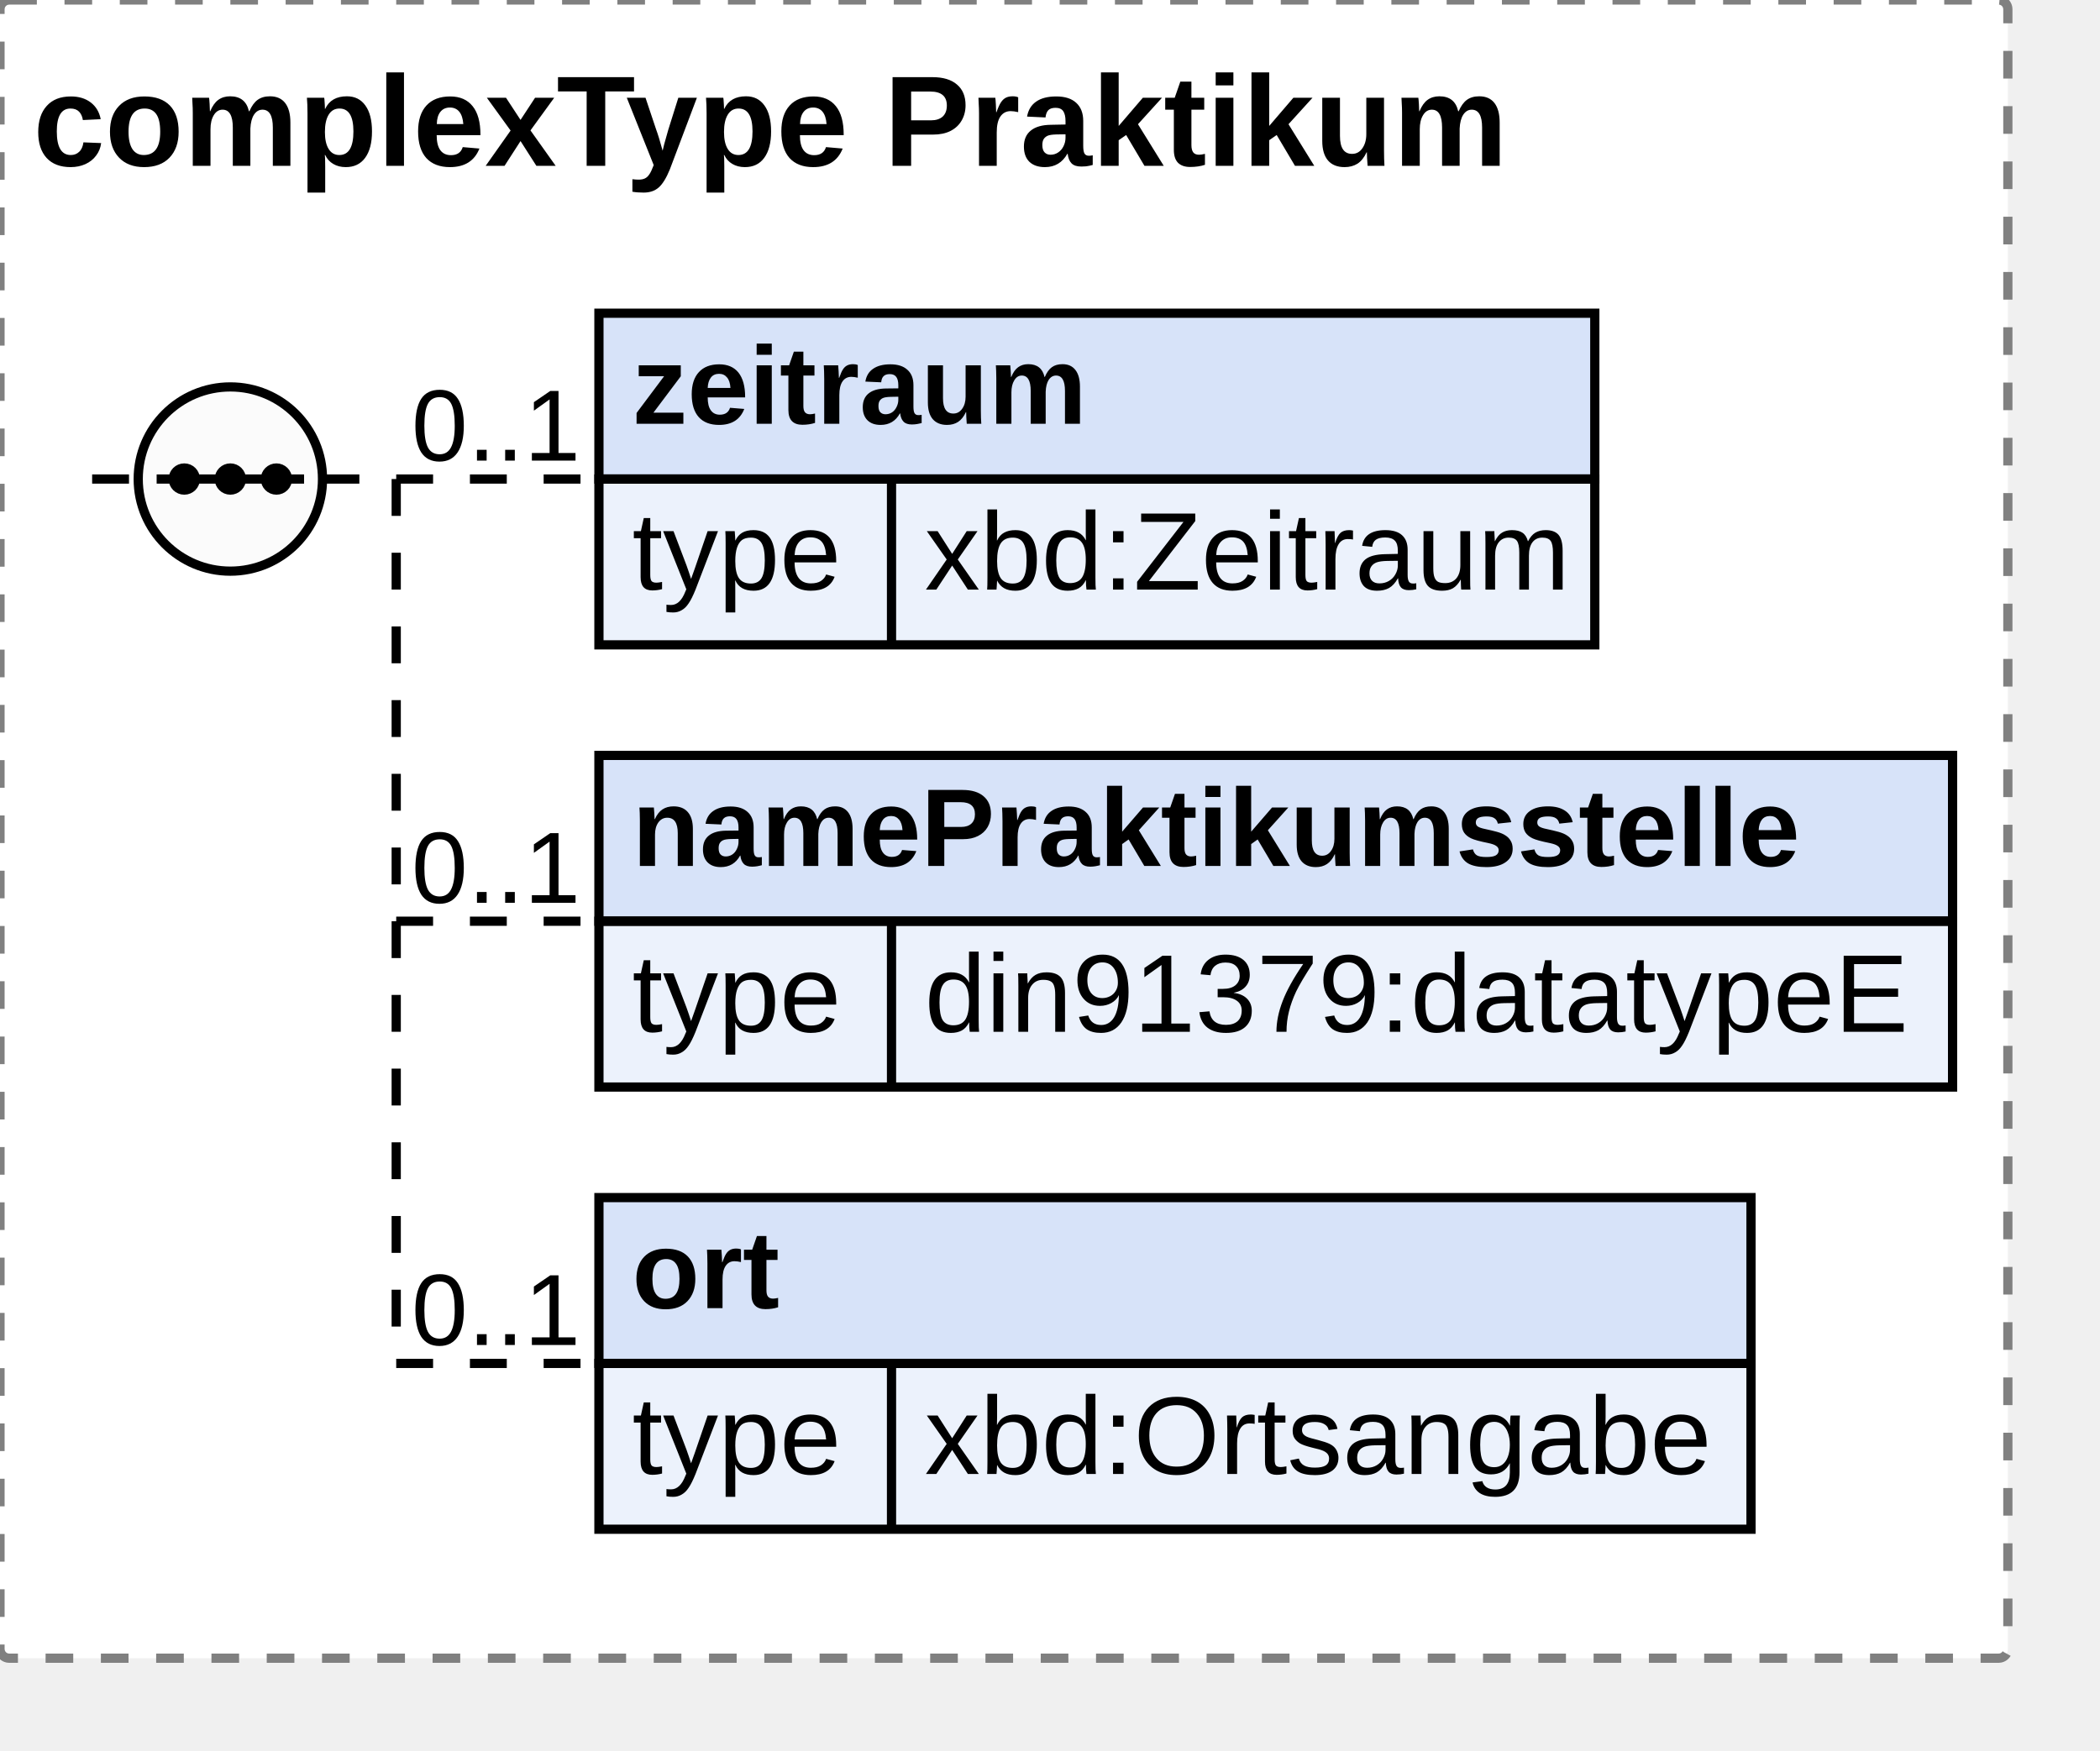
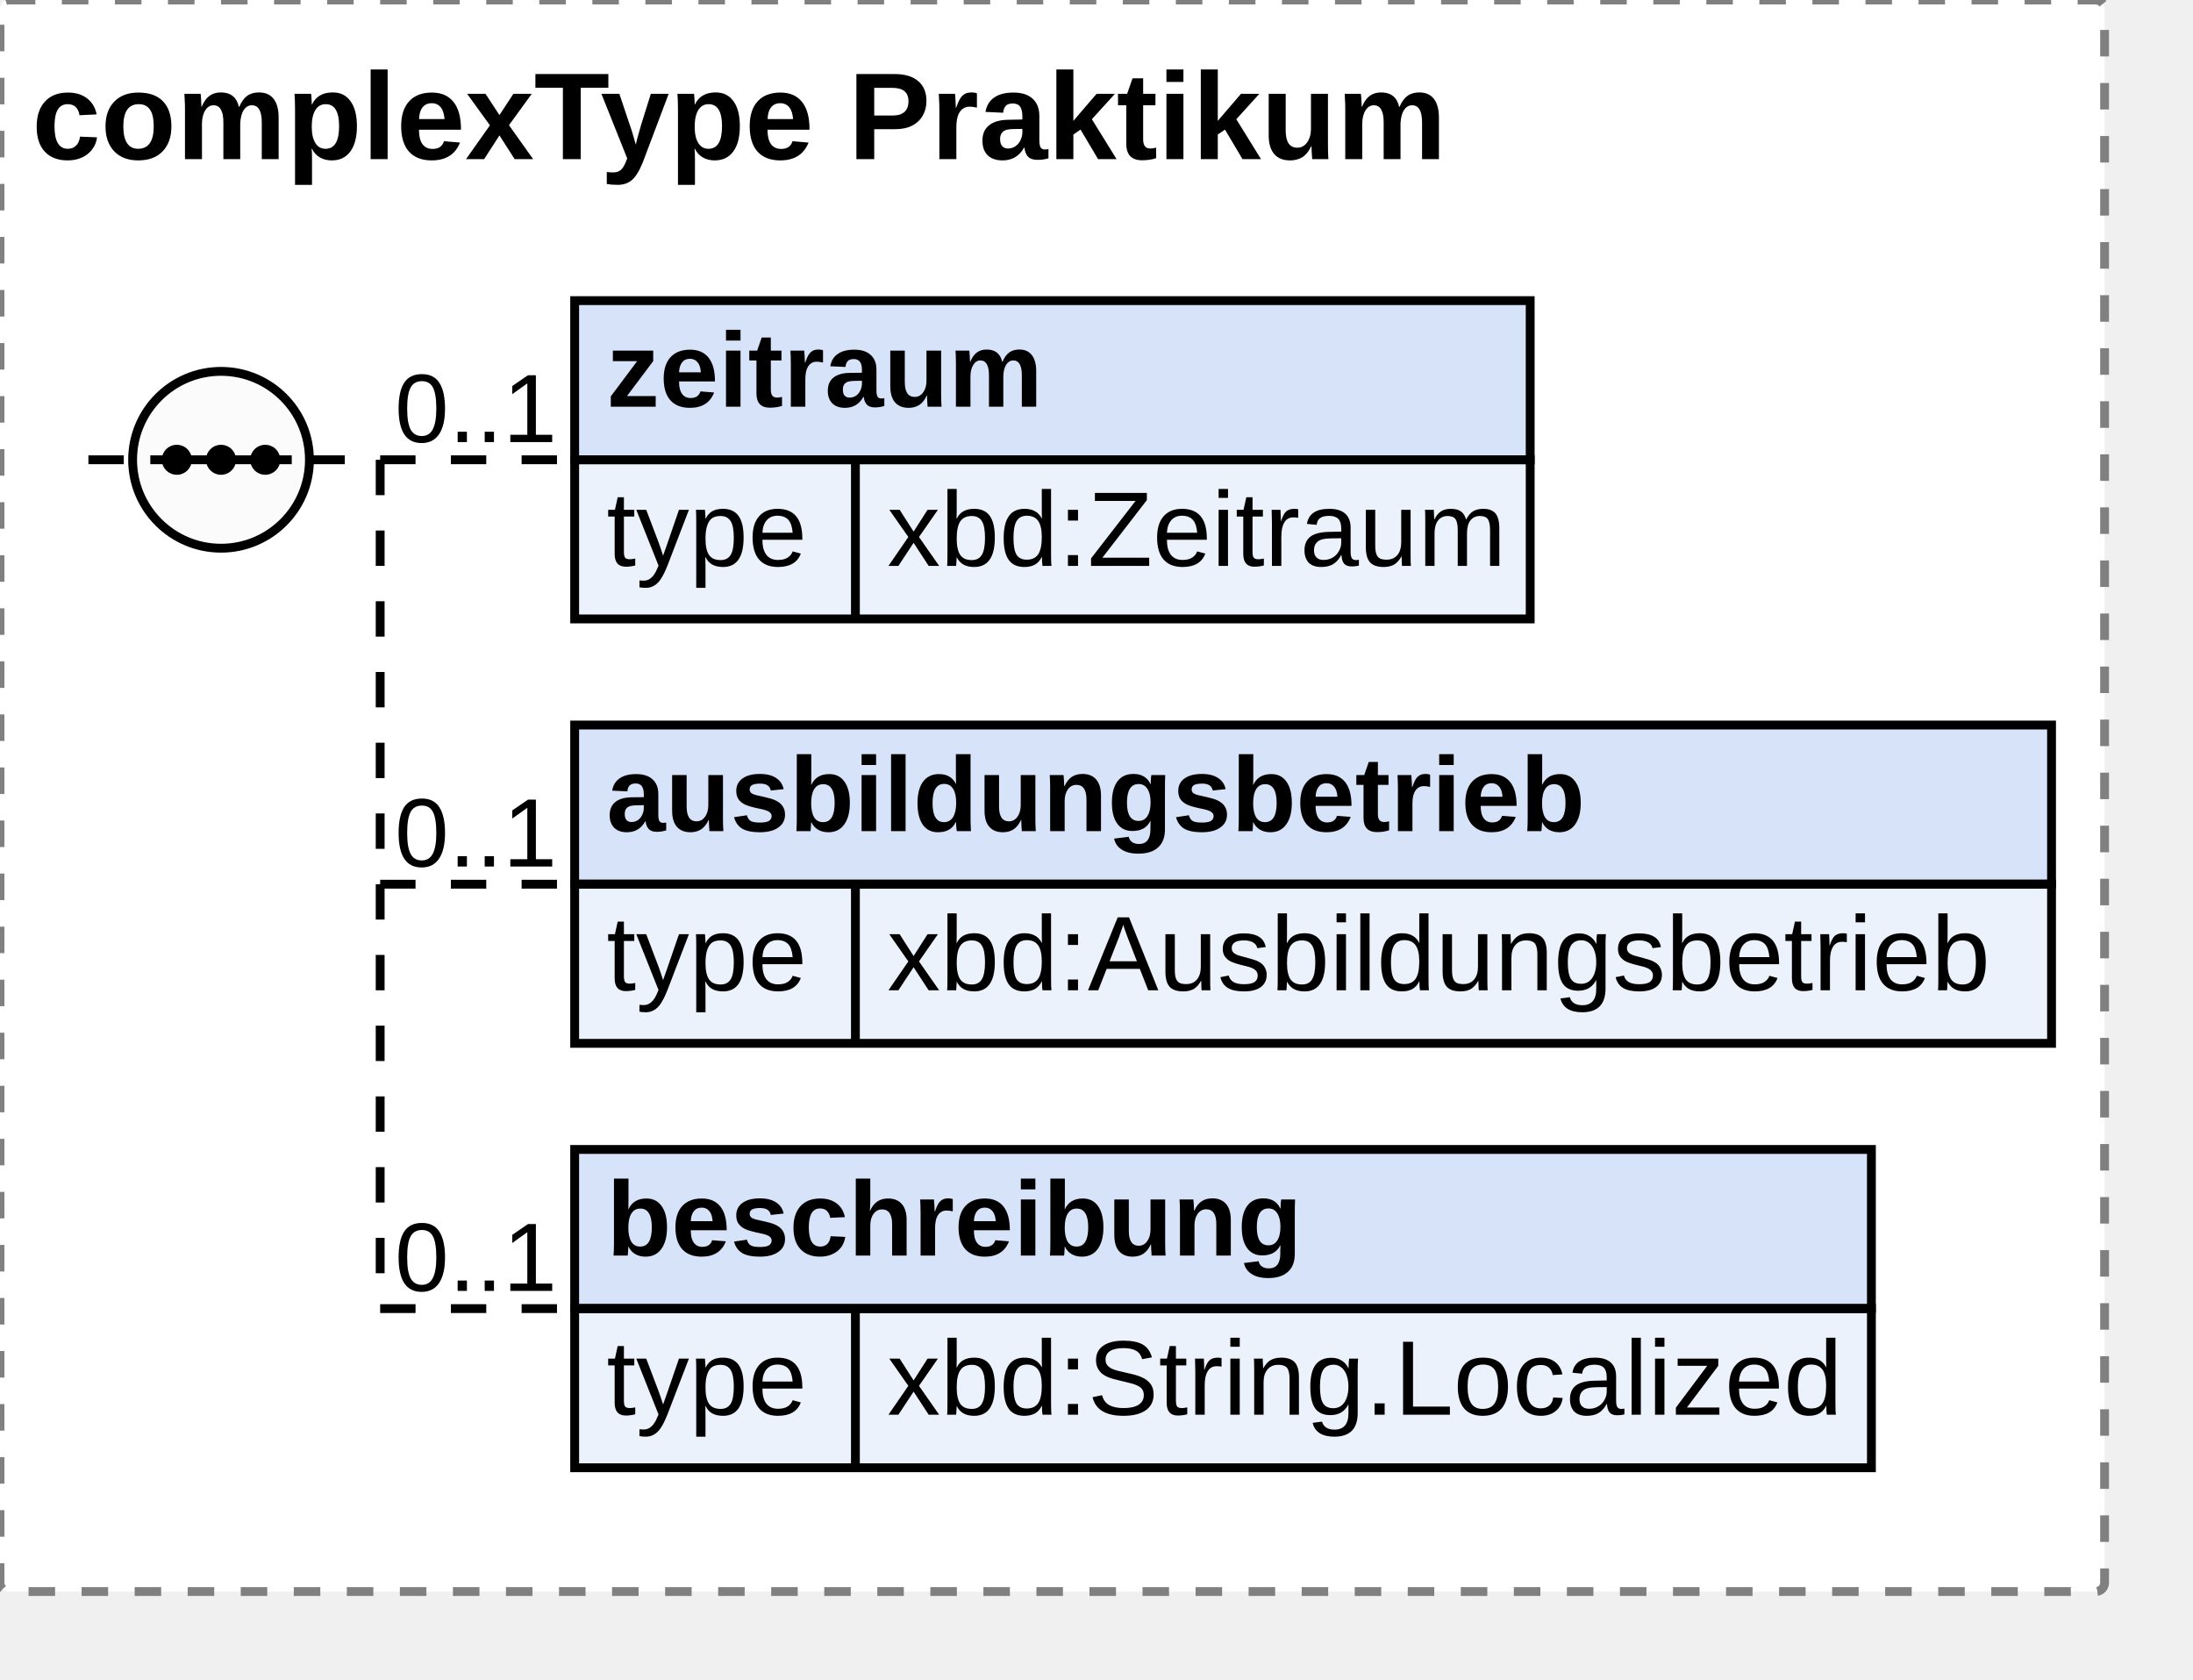
- <svg xmlns="http://www.w3.org/2000/svg" width="227.906" height="190">
+ <svg xmlns="http://www.w3.org/2000/svg" width="248.047" height="190">
  <defs>
    <style type="text/css">
                        text {
                            font-family: 'Arial';
                            fill: black;
                        }
                        text.at {
                            font-family: 'Arial';
                            fill: rgb(242, 152, 0);
                        }
                        line {
                            stroke: black;
                        }
                        line.type-structure {
                            stroke: black;
                        }
                        line.type-structure-optional {
                            stroke: black;
                            stroke-dasharray: 4, 4;
                        }
                        rect.attribute-upper {
                            stroke: black;
                            fill: rgb(255, 239, 211);
                        }
                        rect.element-upper {
                            stroke: black;
                            fill: rgb(215, 227, 249);
                        }
                        rect.element-lower {
                            stroke: black;
                            fill: rgb(236, 242, 252);
                        }
                        a text {
                            fill: black;
                        } 
                    </style>
  </defs>
-   <rect width="217.906" height="180" stroke-dasharray="3,3" rx="1" ry="1" style="stroke: grey;fill: white;" />
+   <rect width="238.047" height="180" stroke-dasharray="3,3" rx="1" ry="1" style="stroke: grey;fill: white;" />
  <text font-size="14" x="3.6" y="18" font-weight="bold">complexType Praktikum</text>
  <g transform="translate(10,34)">
    <g transform="translate(55,0)">
      <rect width="108.078" height="18" class="element-upper" />
      <rect width="108.078" height="18" y="18" class="element-lower" />
      <text font-size="12" x="3.6" y="12" font-weight="bold">zeitraum</text>
      <line x1="0" y1="18" x2="108.078" y2="18" />
      <text font-size="12" fill="grey" x="3.6" y="30">type</text>
      <line x1="31.753" y1="18" x2="31.753" y2="36" />
      <text font-size="12" x="35.353" y="30">xbd:Zeitraum</text>
      <g transform="translate(108.0781,0)" />
    </g>
    <line x1="33" y1="18" x2="55" y2="18" class="type-structure-optional" />
    <text font-size="11" fill="black" x="53" y="16" text-anchor="end">0..1</text>
    <line x1="33" y1="18" x2="33" y2="18" class="type-structure-optional" />
    <g transform="translate(55,48)">
-       <rect width="146.906" height="18" class="element-upper" />
-       <rect width="146.906" height="18" y="18" class="element-lower" />
-       <text font-size="12" x="3.6" y="12" font-weight="bold">namePraktikumsstelle</text>
-       <line x1="0" y1="18" x2="146.906" y2="18" />
+       <rect width="167.047" height="18" class="element-upper" />
+       <rect width="167.047" height="18" y="18" class="element-lower" />
+       <text font-size="12" x="3.6" y="12" font-weight="bold">ausbildungsbetrieb</text>
+       <line x1="0" y1="18" x2="167.047" y2="18" />
      <text font-size="12" fill="grey" x="3.6" y="30">type</text>
      <line x1="31.753" y1="18" x2="31.753" y2="36" />
-       <text font-size="12" x="35.353" y="30">din91379:datatypeE</text>
-       <g transform="translate(146.9062,0)" />
+       <text font-size="12" x="35.353" y="30">xbd:Ausbildungsbetrieb</text>
+       <g transform="translate(167.0469,0)" />
    </g>
    <line x1="33" y1="66" x2="55" y2="66" class="type-structure-optional" />
    <text font-size="11" fill="black" x="53" y="64" text-anchor="end">0..1</text>
    <line x1="33" y1="18" x2="33" y2="66" class="type-structure-optional" />
    <g transform="translate(55,96)">
-       <rect width="125.031" height="18" class="element-upper" />
-       <rect width="125.031" height="18" y="18" class="element-lower" />
-       <text font-size="12" x="3.6" y="12" font-weight="bold">ort</text>
-       <line x1="0" y1="18" x2="125.031" y2="18" />
+       <rect width="146.672" height="18" class="element-upper" />
+       <rect width="146.672" height="18" y="18" class="element-lower" />
+       <text font-size="12" x="3.6" y="12" font-weight="bold">beschreibung</text>
+       <line x1="0" y1="18" x2="146.672" y2="18" />
      <text font-size="12" fill="grey" x="3.6" y="30">type</text>
      <line x1="31.753" y1="18" x2="31.753" y2="36" />
-       <text font-size="12" x="35.353" y="30">xbd:Ortsangabe</text>
-       <g transform="translate(125.0312,0)" />
+       <text font-size="12" x="35.353" y="30">xbd:String.Localized</text>
+       <g transform="translate(146.6719,0)" />
    </g>
    <line x1="33" y1="114" x2="55" y2="114" class="type-structure-optional" />
    <text font-size="11" fill="black" x="53" y="112" text-anchor="end">0..1</text>
    <line x1="33" y1="66" x2="33" y2="114" class="type-structure-optional" />
    <circle cx="15" cy="18" r="10" stroke="black" fill="rgb(251, 251, 251)" />
    <line x1="0" y1="18" x2="5" y2="18" class="type-structure-optional" />
    <line x1="25" y1="18" x2="33" y2="18" class="type-structure-optional" />
    <circle cx="10" cy="18" r="1.2" stroke="black" fill="black" />
    <circle cx="15" cy="18" r="1.2" stroke="black" fill="black" />
    <circle cx="20" cy="18" r="1.2" stroke="black" fill="black" />
    <line x1="7" y1="18" x2="23" y2="18" />
  </g>
</svg>
